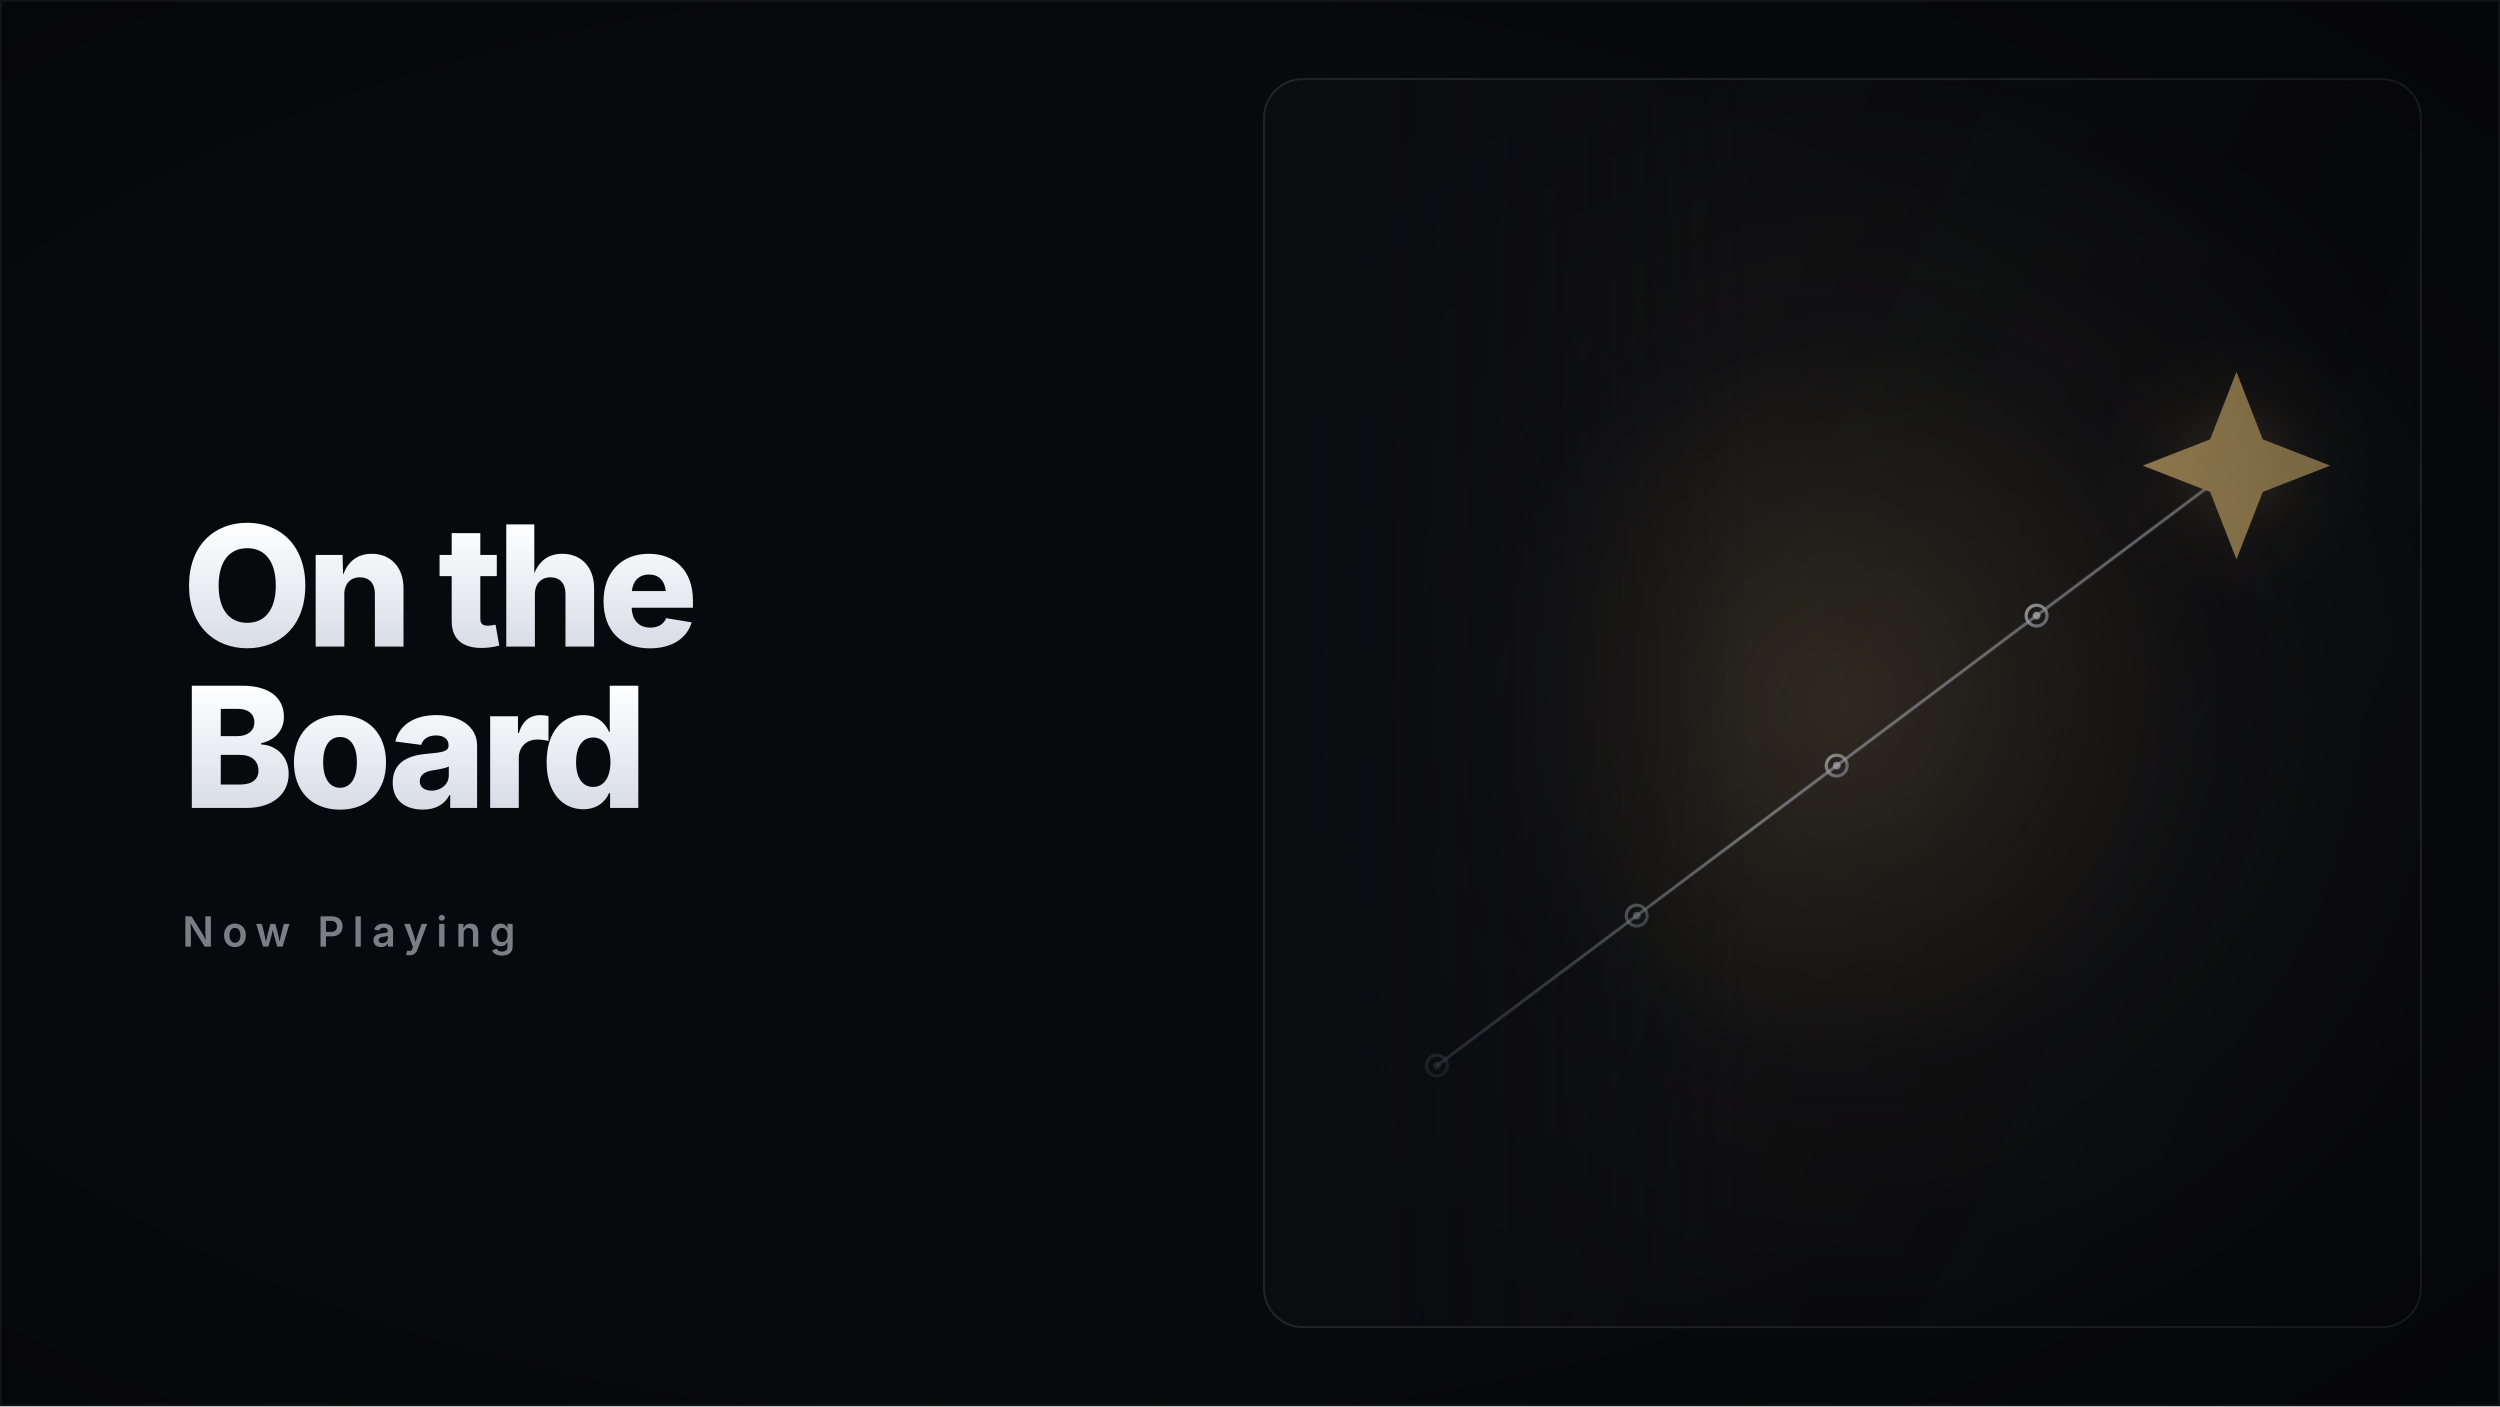
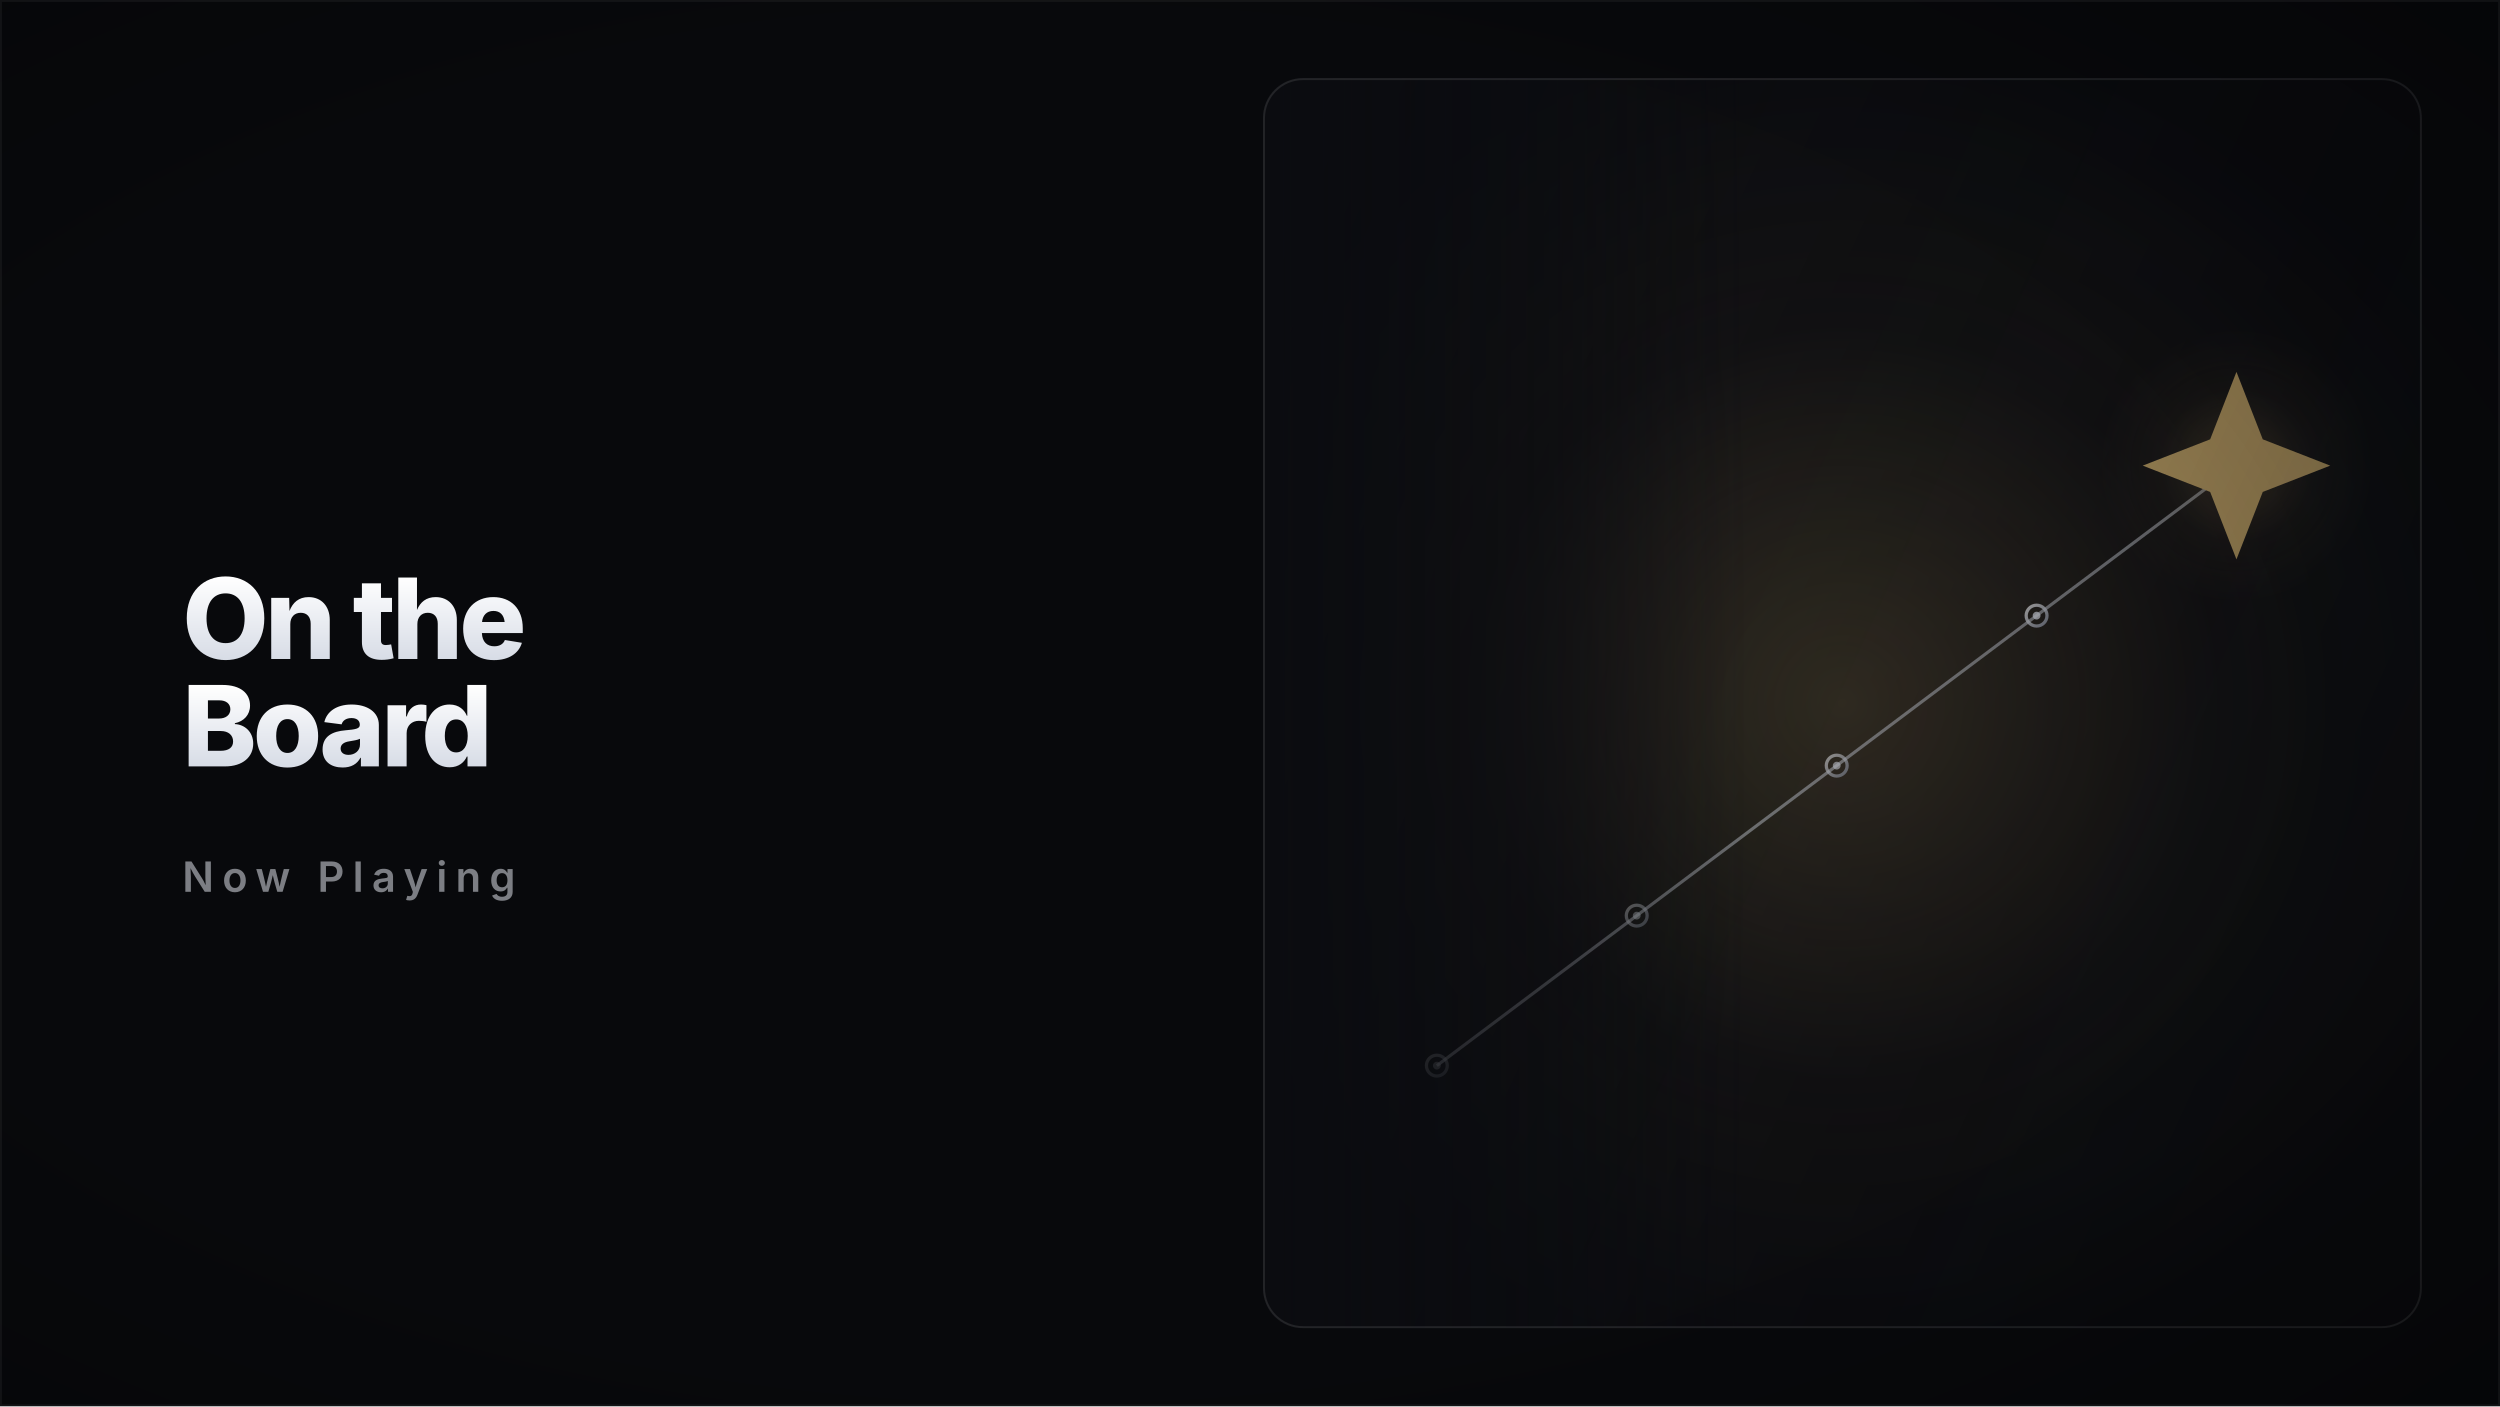
<svg xmlns="http://www.w3.org/2000/svg" width="1920" height="1080" viewBox="0 0 1920 1080" role="img" aria-label="On the Board — movies collection cover" shape-rendering="geometricPrecision" text-rendering="geometricPrecision">
  <defs>
    <linearGradient id="titleFill" x1="0" y1="0" x2="0" y2="1">
      <stop offset="0" stop-color="#FFFFFF" />
      <stop offset="1" stop-color="#D7DCE6" />
    </linearGradient>
    <linearGradient id="feather" x1="0" y1="0" x2="1" y2="0">
      <stop offset="0" stop-color="#0B0C10" stop-opacity="1" />
      <stop offset="0.6" stop-color="#0B0C10" stop-opacity="0.55" />
      <stop offset="1" stop-color="#0B0C10" stop-opacity="0" />
    </linearGradient>
    <linearGradient id="panelShade" x1="0" y1="0" x2="1" y2="0.5">
      <stop offset="0" stop-color="rgba(6,7,10,0)" />
      <stop offset="1" stop-color="rgba(6,7,10,0.42)" />
    </linearGradient>
    <radialGradient id="vignette" cx="0.42" cy="0.5" r="0.85">
      <stop offset="0.55" stop-color="rgba(0,0,0,0)" />
      <stop offset="1" stop-color="rgba(0,0,0,0.45)" />
    </radialGradient>
    <clipPath id="cardClip">
      <rect x="970" y="60" width="890" height="960" rx="30" />
    </clipPath>
    <linearGradient id="ivoryS" x1="0" y1="0" x2="1" y2="1">
      <stop offset="0" stop-color="#FFFFFF" />
      <stop offset="1" stop-color="#9AA2B4" />
    </linearGradient>
    <radialGradient id="glow" cx="0.5" cy="0.5" r="0.5">
      <stop offset="0" stop-color="#C8A96A" stop-opacity="0.26" />
      <stop offset="0.55" stop-color="#C8A96A" stop-opacity="0.05" />
      <stop offset="1" stop-color="#C8A96A" stop-opacity="0" />
    </radialGradient>
    <linearGradient id="beamG" x1="0" y1="0" x2="0" y2="1">
      <stop offset="0" stop-color="#FFFFFF" stop-opacity="0.34" />
      <stop offset="1" stop-color="#FFFFFF" stop-opacity="0" />
    </linearGradient>
    <linearGradient id="barG" x1="0" y1="1" x2="0" y2="0">
      <stop offset="0" stop-color="#3A3F4D" />
      <stop offset="0.6" stop-color="#C9CEDB" />
      <stop offset="1" stop-color="#FFFFFF" />
    </linearGradient>
    <linearGradient id="colG" x1="0" y1="1" x2="0" y2="0">
      <stop offset="0" stop-color="#4A5060" stop-opacity="0.85" />
      <stop offset="1" stop-color="#E8ECF4" />
    </linearGradient>
    <radialGradient id="disc" cx="0.38" cy="0.34" r="0.75">
      <stop offset="0" stop-color="#FFFFFF" stop-opacity="0.9" />
      <stop offset="1" stop-color="#C8A96A" stop-opacity="0.12" />
    </radialGradient>
    <style>
      .glow { animation: glowPulse 11s ease-in-out infinite; }
      @keyframes glowPulse { 0%,100% { opacity: 0.68; } 50% { opacity: 1; } }
      @media (prefers-reduced-motion: reduce) { .glow { animation: none; } }
    </style>
  </defs>
  <rect x="0" y="0" width="1920" height="1080" fill="#08090C" />
  <rect x="970" y="60" width="890" height="960" rx="30" fill="#0B0C10" />
  <g clip-path="url(#cardClip)">
    <g>
      <circle cx="1415" cy="540" r="528" fill="url(#glow)" class="glow" />
      <line x1="1103.5" y1="818.4" x2="1717.6" y2="357.6" stroke="url(#ivoryS)" stroke-width="2.4" opacity="0.6" />
      <line x1="1103.5" y1="866.4" x2="1103.5" y2="904.8" stroke="url(#ivoryS)" stroke-width="2" opacity="0.22" />
      <line x1="1257" y1="751.2" x2="1257" y2="789.6" stroke="url(#ivoryS)" stroke-width="2" opacity="0.22" />
      <line x1="1410.6" y1="636" x2="1410.6" y2="674.4" stroke="url(#ivoryS)" stroke-width="2" opacity="0.22" />
      <line x1="1564.1" y1="520.8" x2="1564.1" y2="559.2" stroke="url(#ivoryS)" stroke-width="2" opacity="0.22" />
      <line x1="1717.6" y1="405.6" x2="1717.6" y2="444" stroke="url(#ivoryS)" stroke-width="2" opacity="0.22" />
      <circle cx="1103.5" cy="818.4" r="8" fill="none" stroke="url(#ivoryS)" stroke-width="2.5" opacity="0.45" />
      <circle cx="1103.5" cy="818.4" r="3" fill="#E7EBF3" opacity="0.4" />
      <circle cx="1257" cy="703.2" r="8" fill="none" stroke="url(#ivoryS)" stroke-width="2.5" opacity="0.562" />
      <circle cx="1257" cy="703.2" r="3" fill="#E7EBF3" opacity="0.525" />
      <circle cx="1410.6" cy="588" r="8" fill="none" stroke="url(#ivoryS)" stroke-width="2.5" opacity="0.675" />
      <circle cx="1410.6" cy="588" r="3" fill="#E7EBF3" opacity="0.65" />
      <circle cx="1564.1" cy="472.8" r="8" fill="none" stroke="url(#ivoryS)" stroke-width="2.5" opacity="0.788" />
      <circle cx="1564.1" cy="472.8" r="3" fill="#E7EBF3" opacity="0.775" />
      <circle cx="1717.6" cy="357.6" r="105.6" fill="url(#glow)" class="glow" />
      <path d="M 1717.6 285.6 L 1737.8 337.4 L 1789.6 357.6 L 1737.8 377.8 L 1717.6 429.6 L 1697.4 377.8 L 1645.6 357.6 L 1697.4 337.4 Z" fill="#C8A96A" />
    </g>
    <rect x="970" y="60" width="890" height="960" fill="url(#panelShade)" />
    <rect x="970" y="60" width="373.8" height="960" fill="url(#feather)" />
  </g>
  <rect x="970.75" y="60.75" width="888.5" height="958.5" rx="30" fill="none" stroke="rgba(255,255,255,0.10)" stroke-width="1.5" />
  <rect x="0" y="0" width="1920" height="1080" fill="url(#vignette)" />
  <g>
-     <text x="140" y="496.6" font-family="Inter" font-size="129" font-weight="800" letter-spacing="-4.52" fill="url(#titleFill)">On the</text>
-     <text x="140" y="620.5" font-family="Inter" font-size="129" font-weight="800" letter-spacing="-4.52" fill="url(#titleFill)">Board</text>
-     <text x="140" y="727" font-family="Inter" font-size="32" font-weight="600" letter-spacing="6.40" fill="rgba(231,235,243,0.52)">Now Playing</text>
+     <text x="140" y="506.1" font-family="Inter" font-size="86" font-weight="800" letter-spacing="-3.01" fill="url(#titleFill)">On the</text>
+     <text x="140" y="588.6" font-family="Inter" font-size="86" font-weight="800" letter-spacing="-3.01" fill="url(#titleFill)">Board</text>
+     <text x="140" y="684.9" font-family="Inter" font-size="32" font-weight="600" letter-spacing="6.40" fill="rgba(231,235,243,0.52)">Now Playing</text>
  </g>
  <rect x="0.75" y="0.75" width="1918.5" height="1078.5" fill="none" stroke="rgba(255,255,255,0.05)" stroke-width="1.5" />
</svg>
